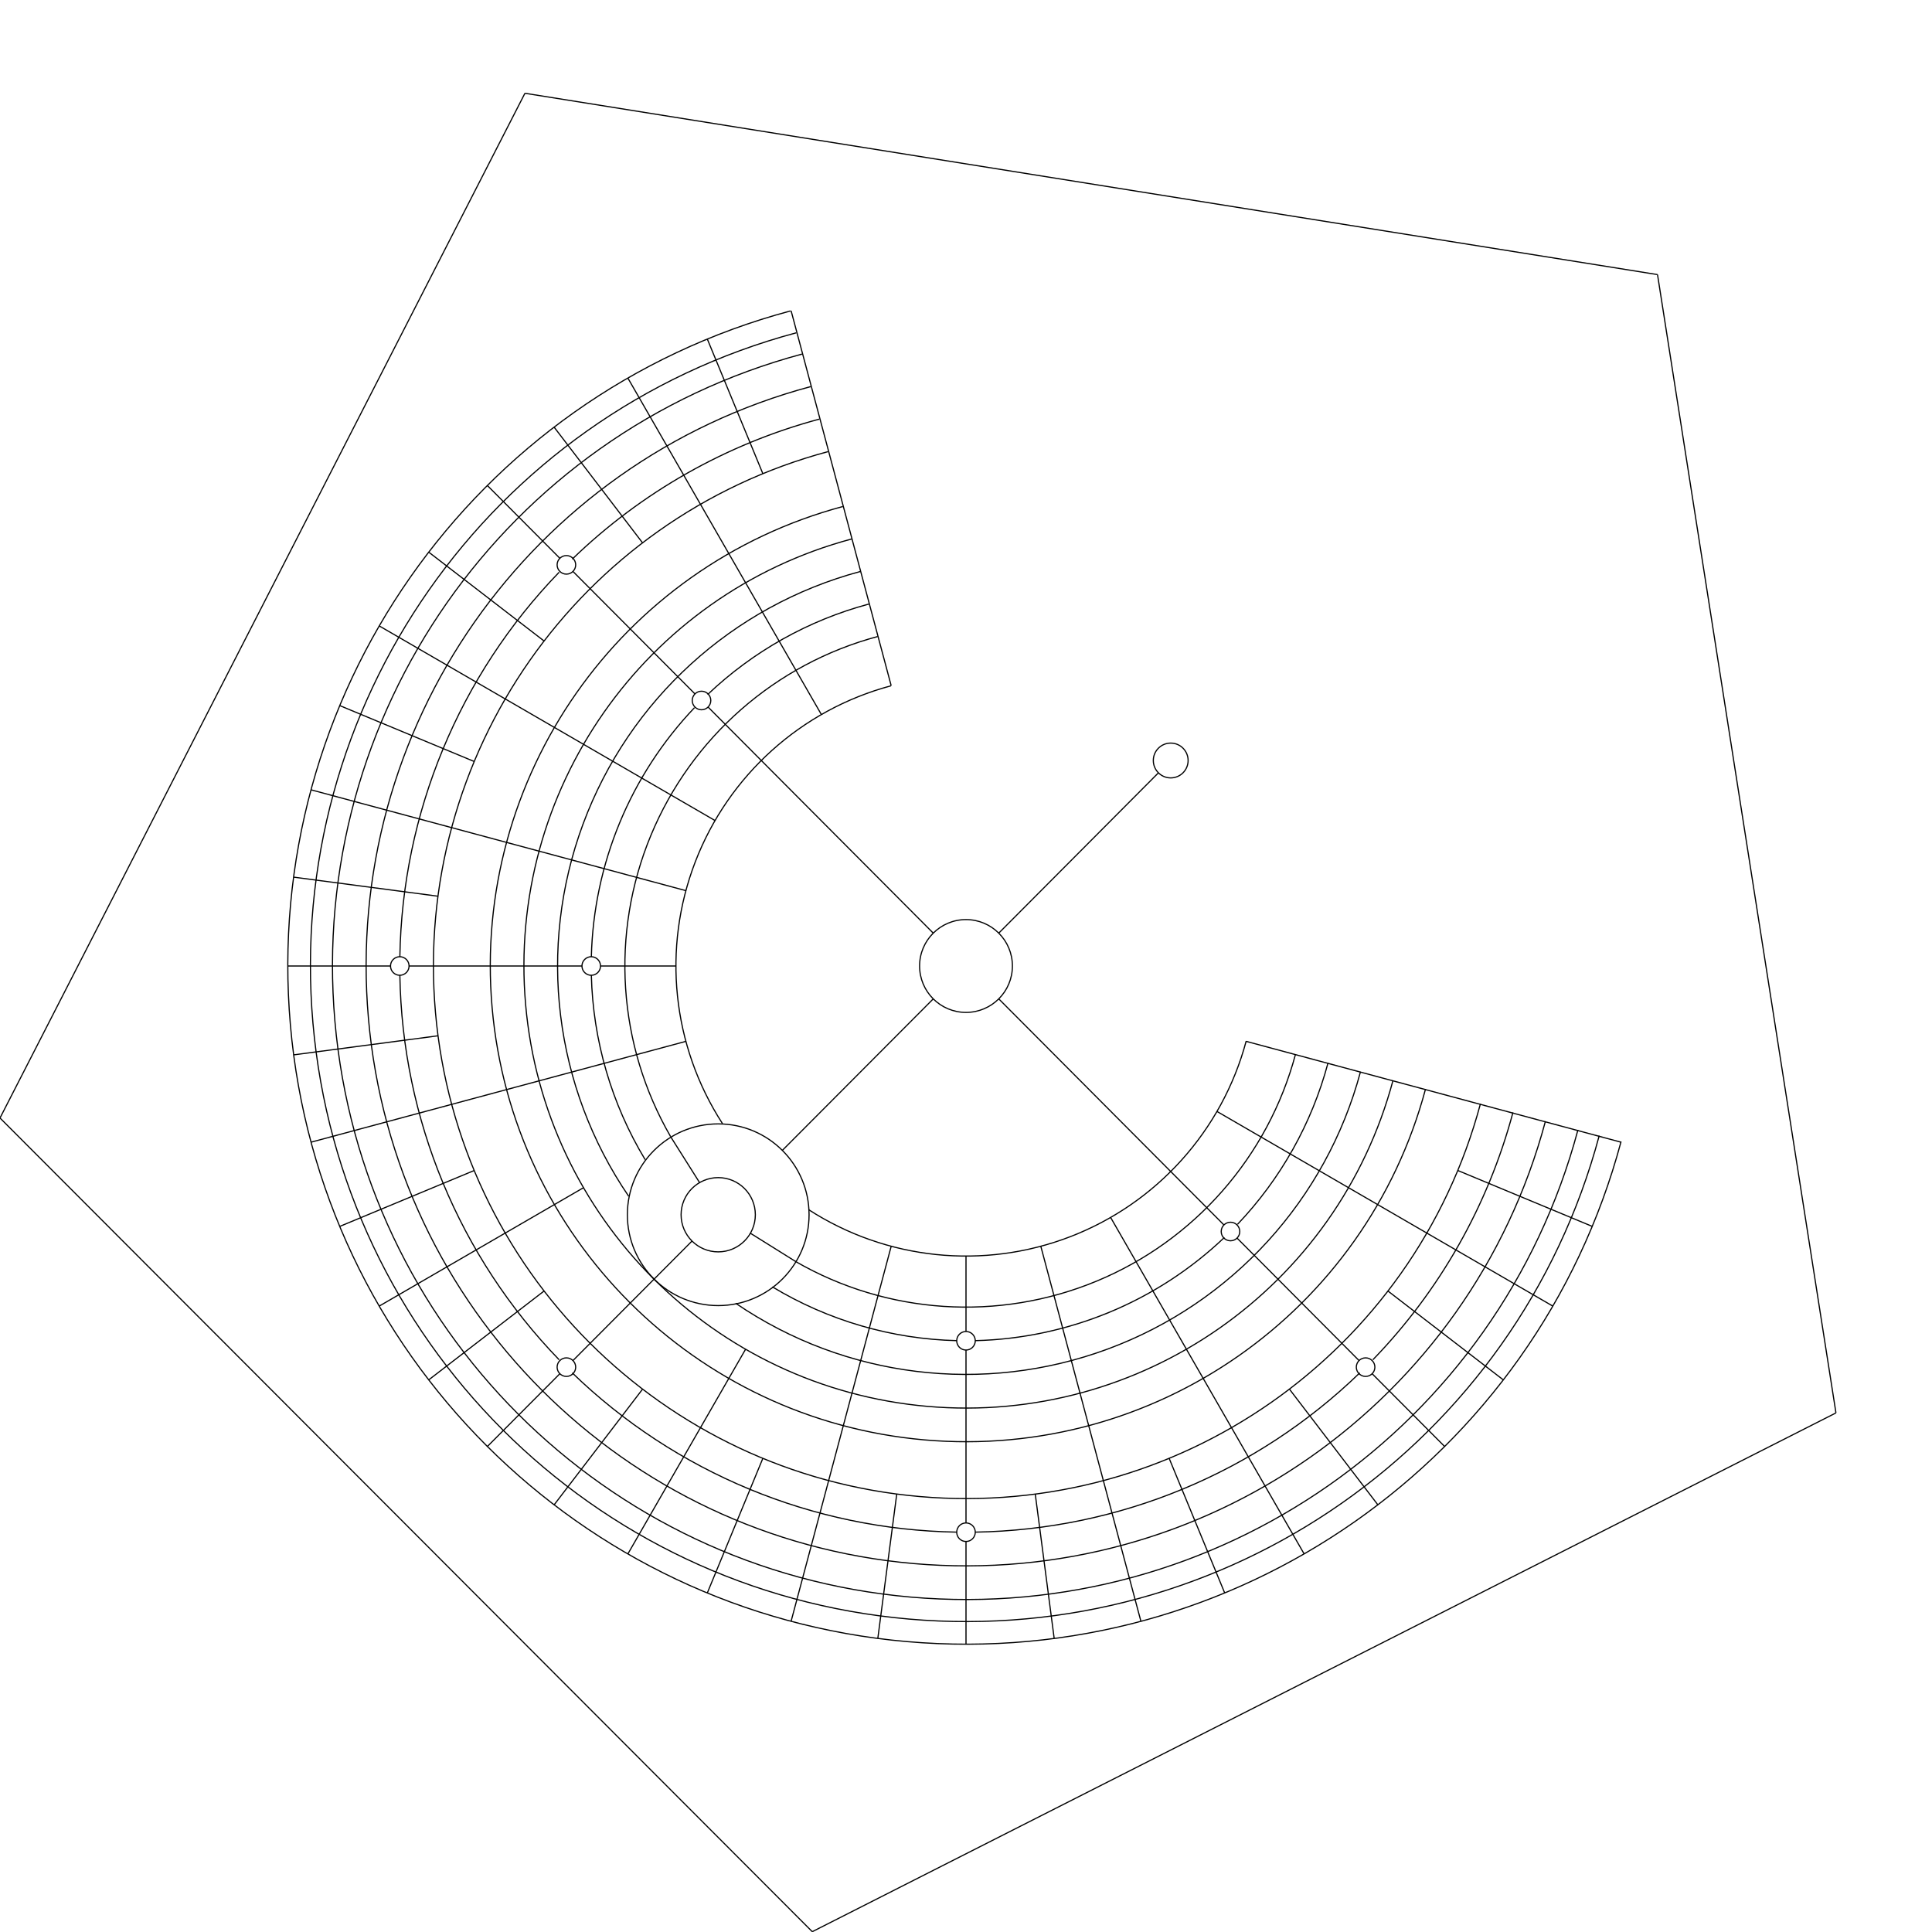
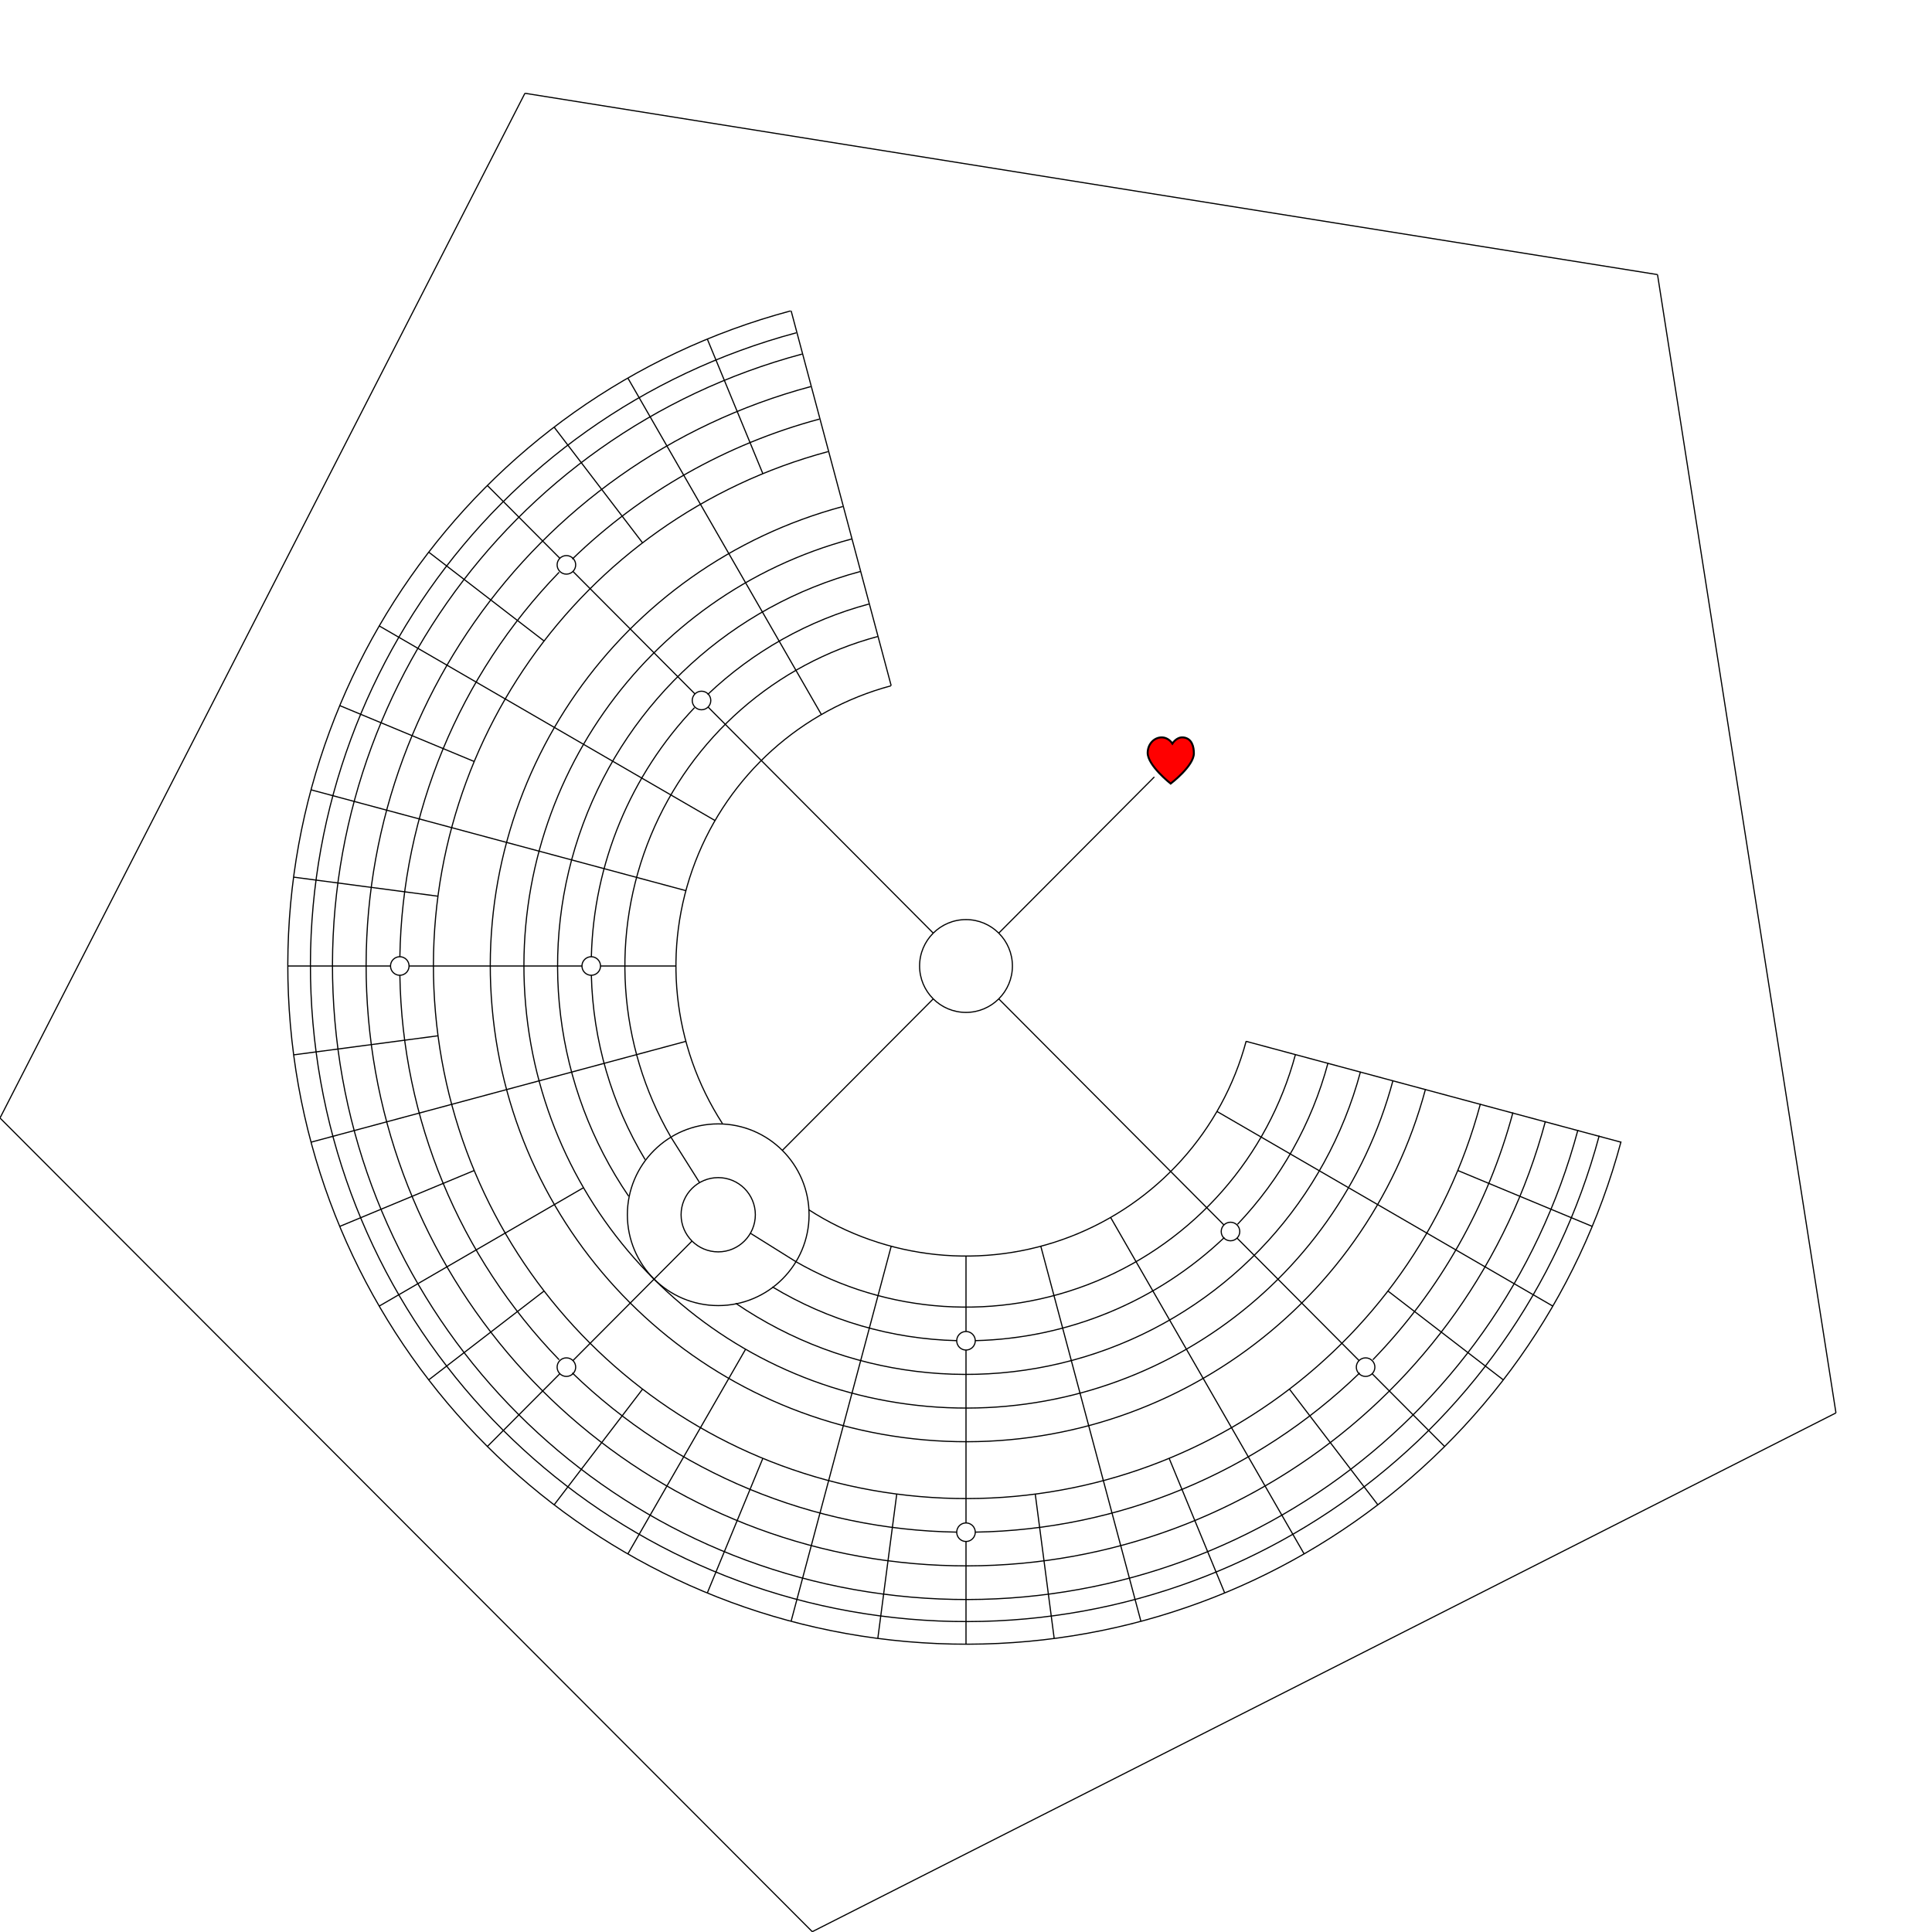
<svg xmlns="http://www.w3.org/2000/svg" viewBox="-832.565 -832.565 1665.13 1665.13" width="1665.13" height="1665.13">
  <g id="esplanade">
    <path id="esplanade arch_0" d="M 241.481 64.705 A 250.0 250.0 0 0 1 -135.776 209.917" fill="none" stroke="black" />
    <path id="esplanade arch_1" d="M -209.917 135.776 A 250.0 250.0 0 0 1 -64.705 -241.481" fill="none" stroke="black" />
  </g>
  <g id="a">
    <path id="a arch_0" d="M 283.982 76.093 A 294.0 294.0 0 0 1 -147.032 254.593" fill="none" stroke="black" />
    <path id="a arch_1" d="M -254.593 147.032 A 294.0 294.0 0 0 1 -76.093 -283.982" fill="none" stroke="black" />
  </g>
  <g id="b">
    <path id="b arch_0" d="M 311.994 83.599 A 323.0 323.0 0 0 1 233.982 222.669" fill="none" stroke="black" />
    <path id="b arch_1" d="M 222.669 233.982 A 323.0 323.0 0 0 1 7.999 322.901" fill="none" stroke="black" />
    <path id="b arch_2" d="M -7.999 322.901 A 323.0 323.0 0 0 1 -166.897 276.54" fill="none" stroke="black" />
    <path id="b arch_3" d="M -276.54 166.897 A 323.0 323.0 0 0 1 -322.901 7.999" fill="none" stroke="black" />
    <path id="b arch_4" d="M -322.901 -7.999 A 323.0 323.0 0 0 1 -233.982 -222.669" fill="none" stroke="black" />
    <path id="b arch_5" d="M -222.669 -233.982 A 323.0 323.0 0 0 1 -83.599 -311.994" fill="none" stroke="black" />
  </g>
  <g id="c">
    <path id="c arch_0" d="M 340.006 91.104 A 352.0 352.0 0 0 1 -198.46 290.719" fill="none" stroke="black" />
    <path id="c arch_1" d="M -290.719 198.46 A 352.0 352.0 0 0 1 -91.104 -340.006" fill="none" stroke="black" />
  </g>
  <g id="d">
    <path id="d arch_0" d="M 368.018 98.61 A 381.0 381.0 0 1 1 -98.61 -368.018" fill="none" stroke="black" />
  </g>
  <g id="e">
    <path id="e arch_0" d="M 396.03 106.116 A 410.0 410.0 0 1 1 -106.116 -396.03" fill="none" stroke="black" />
  </g>
  <g id="f">
    <path id="f arch_0" d="M 443.36 118.798 A 459.0 459.0 0 1 1 -118.798 -443.36" fill="none" stroke="black" />
  </g>
  <g id="g">
    <path id="g arch_0" d="M 471.372 126.304 A 488.0 488.0 0 0 1 350.678 339.365" fill="none" stroke="black" />
    <path id="g arch_1" d="M 339.365 350.678 A 488.0 488.0 0 0 1 8 487.934" fill="none" stroke="black" />
    <path id="g arch_2" d="M -8 487.934 A 488.0 488.0 0 0 1 -339.365 350.678" fill="none" stroke="black" />
    <path id="g arch_3" d="M -350.678 339.365 A 488.0 488.0 0 0 1 -487.934 8" fill="none" stroke="black" />
    <path id="g arch_4" d="M -487.934 -8 A 488.0 488.0 0 0 1 -350.678 -339.365" fill="none" stroke="black" />
    <path id="g arch_5" d="M -339.365 -350.678 A 488.0 488.0 0 0 1 -126.304 -471.372" fill="none" stroke="black" />
  </g>
  <g id="h">
    <path id="h arch_0" d="M 499.384 133.809 A 517.0 517.0 0 1 1 -133.809 -499.384" fill="none" stroke="black" />
  </g>
  <g id="i">
    <path id="i arch_0" d="M 527.396 141.315 A 546.0 546.0 0 1 1 -141.315 -527.396" fill="none" stroke="black" />
  </g>
  <g id="j">
    <path id="j arch_0" d="M 545.748 146.233 A 565.0 565.0 0 1 1 -146.233 -545.748" fill="none" stroke="black" />
  </g>
  <g id="k">
    <path id="k arch_0" d="M 564.584 151.28 A 584.5 584.5 0 1 1 -151.28 -564.584" fill="none" stroke="black" />
  </g>
  <g id="02:00">
    <line id="02:00 line_0" x1="241.419" y1="64.938" x2="564.437" y2="151.825" stroke="black" />
  </g>
  <g id="02:15">
    <line id="02:15 line_0" x1="423.82" y1="176.231" x2="539.702" y2="224.416" stroke="black" />
  </g>
  <g id="02:30">
    <line id="02:30 line_0" x1="216.297" y1="125.362" x2="505.703" y2="293.096" stroke="black" />
  </g>
  <g id="02:45">
    <line id="02:45 line_0" x1="363.628" y1="280.1" x2="463.051" y2="356.685" stroke="black" />
  </g>
  <g id="03:00">
    <line id="03:00 line_0" x1="176.436" y1="177.117" x2="222.309" y2="223.168" stroke="black" />
    <line id="03:00 line_1" x1="233.601" y1="234.503" x2="338.756" y2="340.065" stroke="black" />
    <line id="03:00 line_2" x1="350.048" y1="351.401" x2="412.506" y2="414.1" stroke="black" />
  </g>
  <g id="03:15">
    <line id="03:15 line_0" x1="278.743" y1="364.669" x2="354.957" y2="464.377" stroke="black" />
  </g>
  <g id="03:30">
    <line id="03:30 line_0" x1="124.639" y1="216.715" x2="291.405" y2="506.679" stroke="black" />
  </g>
  <g id="03:45">
    <line id="03:45 line_0" x1="175.074" y1="424.299" x2="222.943" y2="540.312" stroke="black" />
  </g>
  <g id="04:00">
    <line id="04:00 line_0" x1="64.472" y1="241.544" x2="150.736" y2="564.729" stroke="black" />
  </g>
  <g id="04:15">
    <line id="04:15 line_0" x1="59.685" y1="455.103" x2="76.004" y2="579.537" stroke="black" />
  </g>
  <g id="04:30">
    <line id="04:30 line_0" x1="1.530808498933608e-14" y1="250" x2="1.928818708657885e-14" y2="315" stroke="black" />
    <line id="04:30 line_1" x1="2.0267904525890838e-14" y1="331" x2="2.9391523179545334e-14" y2="480" stroke="black" />
    <line id="04:30 line_2" x1="3.037124061886813e-14" y1="496" x2="3.579030270507017e-14" y2="584.5" stroke="black" />
  </g>
  <g id="04:45">
    <line id="04:45 line_0" x1="-59.685" y1="455.103" x2="-76.004" y2="579.537" stroke="black" />
  </g>
  <g id="05:00">
    <line id="05:00 line_0" x1="-64.472" y1="241.544" x2="-150.736" y2="564.729" stroke="black" />
  </g>
  <g id="05:15">
    <line id="05:15 line_0" x1="-175.074" y1="424.299" x2="-222.943" y2="540.312" stroke="black" />
  </g>
  <g id="05:30">
    <line id="05:30 line_0" x1="-189.899" y1="330.186" x2="-291.405" y2="506.679" stroke="black" />
  </g>
  <g id="05:45">
    <line id="05:45 line_0" x1="-278.743" y1="364.669" x2="-354.957" y2="464.377" stroke="black" />
  </g>
  <g id="06:00">
    <line id="06:00 line_0" x1="-268.817" y1="269.856" x2="-338.756" y2="340.065" stroke="black" />
    <line id="06:00 line_1" x1="-350.048" y1="351.401" x2="-412.506" y2="414.1" stroke="black" />
  </g>
  <g id="06:15">
    <line id="06:15 line_0" x1="-363.628" y1="280.1" x2="-463.051" y2="356.685" stroke="black" />
  </g>
  <g id="06:30">
    <line id="06:30 line_0" x1="-329.55" y1="191.001" x2="-505.703" y2="293.096" stroke="black" />
  </g>
  <g id="06:45">
    <line id="06:45 line_0" x1="-423.82" y1="176.231" x2="-539.702" y2="224.416" stroke="black" />
  </g>
  <g id="07:00">
    <line id="07:00 line_0" x1="-241.419" y1="64.938" x2="-564.437" y2="151.825" stroke="black" />
  </g>
  <g id="07:15">
    <line id="07:15 line_0" x1="-455.043" y1="60.139" x2="-579.461" y2="76.583" stroke="black" />
  </g>
  <g id="07:30">
    <line id="07:30 line_0" x1="-250" y1="4.970871317628264e-05" x2="-315" y2="7.891782723169844e-05" stroke="black" />
    <line id="07:30 line_1" x1="-331" y1="8.713807078133341e-05" x2="-480" y2="0" stroke="black" />
    <line id="07:30 line_2" x1="-496" y1="0" x2="-584.5" y2="0" stroke="black" />
  </g>
  <g id="07:45">
    <line id="07:45 line_0" x1="-455.043" y1="-60.139" x2="-579.461" y2="-76.582" stroke="black" />
  </g>
  <g id="08:00">
    <line id="08:00 line_0" x1="-241.419" y1="-64.938" x2="-564.437" y2="-151.825" stroke="black" />
  </g>
  <g id="08:15">
    <line id="08:15 line_0" x1="-423.821" y1="-176.23" x2="-539.702" y2="-224.415" stroke="black" />
  </g>
  <g id="08:30">
    <line id="08:30 line_0" x1="-216.297" y1="-125.362" x2="-505.703" y2="-293.095" stroke="black" />
  </g>
  <g id="08:45">
    <line id="08:45 line_0" x1="-363.628" y1="-280.099" x2="-463.051" y2="-356.684" stroke="black" />
  </g>
  <g id="09:00">
    <line id="09:00 line_0" x1="-176.436" y1="-177.117" x2="-222.309" y2="-223.168" stroke="black" />
    <line id="09:00 line_1" x1="-233.601" y1="-234.503" x2="-338.756" y2="-340.065" stroke="black" />
    <line id="09:00 line_2" x1="-350.048" y1="-351.4" x2="-412.506" y2="-414.1" stroke="black" />
  </g>
  <g id="09:15">
    <line id="09:15 line_0" x1="-278.743" y1="-364.669" x2="-354.957" y2="-464.376" stroke="black" />
  </g>
  <g id="09:30">
    <line id="09:30 line_0" x1="-124.639" y1="-216.715" x2="-291.405" y2="-506.679" stroke="black" />
  </g>
  <g id="09:45">
    <line id="09:45 line_0" x1="-175.074" y1="-424.299" x2="-222.943" y2="-540.312" stroke="black" />
  </g>
  <g id="10:00">
    <line id="10:00 line_0" x1="-64.472" y1="-241.544" x2="-150.736" y2="-564.729" stroke="black" />
  </g>
  <g id="3:00 &amp; B Plaza">
    <circle id="3:00 &amp; B Plaza circle_0" cx="227.955" cy="228.835" r="8.0" fill="none" stroke="black" />
  </g>
  <g id="4:30 &amp; B Plaza">
    <circle id="4:30 &amp; B Plaza circle_0" cx="1.9778045806228373e-14" cy="323" r="8.0" fill="none" stroke="black" />
  </g>
  <g id="7:30 &amp; B Plaza">
    <circle id="7:30 &amp; B Plaza circle_0" cx="-323" cy="8.297705590146152e-05" r="8.0" fill="none" stroke="black" />
  </g>
  <g id="9:00 &amp; B Plaza">
    <circle id="9:00 &amp; B Plaza circle_0" cx="-227.955" cy="-228.835" r="8.0" fill="none" stroke="black" />
  </g>
  <g id="3:00 &amp; G Plaza">
    <circle id="3:00 &amp; G Plaza circle_0" cx="344.402" cy="345.733" r="8.0" fill="none" stroke="black" />
  </g>
  <g id="4:30 &amp; G Plaza">
    <circle id="4:30 &amp; G Plaza circle_0" cx="2.9881381899189955e-14" cy="488" r="8.0" fill="none" stroke="black" />
  </g>
  <g id="6:00 &amp; G Plaza">
    <circle id="6:00 &amp; G Plaza circle_0" cx="-344.402" cy="345.733" r="8.0" fill="none" stroke="black" />
  </g>
  <g id="7:30 &amp; G Plaza">
    <circle id="7:30 &amp; G Plaza circle_0" cx="-488" cy="0" r="8.0" fill="none" stroke="black" />
  </g>
  <g id="9:00 &amp; G Plaza">
    <circle id="9:00 &amp; G Plaza circle_0" cx="-344.402" cy="-345.733" r="8.0" fill="none" stroke="black" />
  </g>
  <g id="Rod’s Ring Road">
    <circle id="Rod’s Ring Road circle_0" cx="-213.558" cy="214.383" r="78.3" fill="none" stroke="black" />
  </g>
  <g id="Central Camp">
    <circle id="Central Camp circle_0" cx="-213.558" cy="214.383" r="32.0" fill="none" stroke="black" />
    <line id="Central Camp line_0" x1="-236.141" y1="237.054" x2="-268.817" y2="269.856" stroke="black" />
    <line id="Central Camp line_1" x1="-254.365" y1="147.425" x2="-229.616" y2="186.69" stroke="black" />
    <line id="Central Camp line_2" x1="-146.575" y1="254.856" x2="-185.825" y2="230.324" stroke="black" />
  </g>
  <g id="6:00 Promenade">
    <line id="6:00 Promenade line_0" x1="-158.298" y1="158.91" x2="-28.23" y2="28.339" stroke="black" />
  </g>
  <g id="3:00 Promenade">
    <line id="3:00 Promenade line_0" x1="176.436" y1="177.117" x2="28.23" y2="28.339" stroke="black" />
  </g>
  <g id="9:00 Promenade">
    <line id="9:00 Promenade line_0" x1="-176.436" y1="-177.117" x2="-28.23" y2="-28.339" stroke="black" />
  </g>
  <g id="12:00 Promenade">
-     <line id="12:00 Promenade line_0" x1="165.849" y1="-166.49" x2="28.23" y2="-28.339" stroke="black" />
+     <line id="12:00 Promenade line_0" x1="162.321" y1="-162.948" x2="28.23" y2="-28.339" stroke="black" />
  </g>
  <g id="Man">
    <circle id="Man circle_0" cx="0.0" cy="-0.0" r="40.0" fill="none" stroke="black" />
  </g>
  <g id="Temple">
-     <circle id="Temple circle_0" cx="176.436" cy="-177.117" r="15.0" fill="none" stroke="black" />
+     <g id="Temple_icon_0" transform="translate(176.4356, -177.1172) scale(1.25) rotate(0) translate(-16.0, -14.8)">
+       <defs id="defs3957" />
+       <path d="M 24.488,-1.133 C 21.617,-1.392 18.854,0.532 17.151,3.169 15.448,0.532 12.696,-1.133 9.814,-1.133 c -5.372,0 -9.695,4.718 -9.695,10.685 0,8.743 15.845,21.175 15.845,21.175 0,0 15.977,-12.095 16.003,-20.838 0.013,-4.498 -1.266,-10.462 -7.479,-11.022 z" id="path3951" style="stroke-width:1.348;fill:#ff0000;fill-opacity:1;stroke:#000000;stroke-opacity:1" />
+     </g>
  </g>
  <g id="Trash Fence">
    <line id="Trash Fence line_0" x1="-132.497" y1="832.292" x2="-832.565" y2="131.001" stroke="black" />
    <line id="Trash Fence line_1" x1="-832.565" y1="131.001" x2="-380.148" y2="-752.176" stroke="black" />
    <line id="Trash Fence line_2" x1="-380.148" y1="-752.176" x2="596.002" y2="-595.894" stroke="black" />
    <line id="Trash Fence line_3" x1="596.002" y1="-595.894" x2="749.785" y2="385.179" stroke="black" />
    <line id="Trash Fence line_4" x1="749.785" y1="385.179" x2="-132.497" y2="832.292" stroke="black" />
  </g>
</svg>
